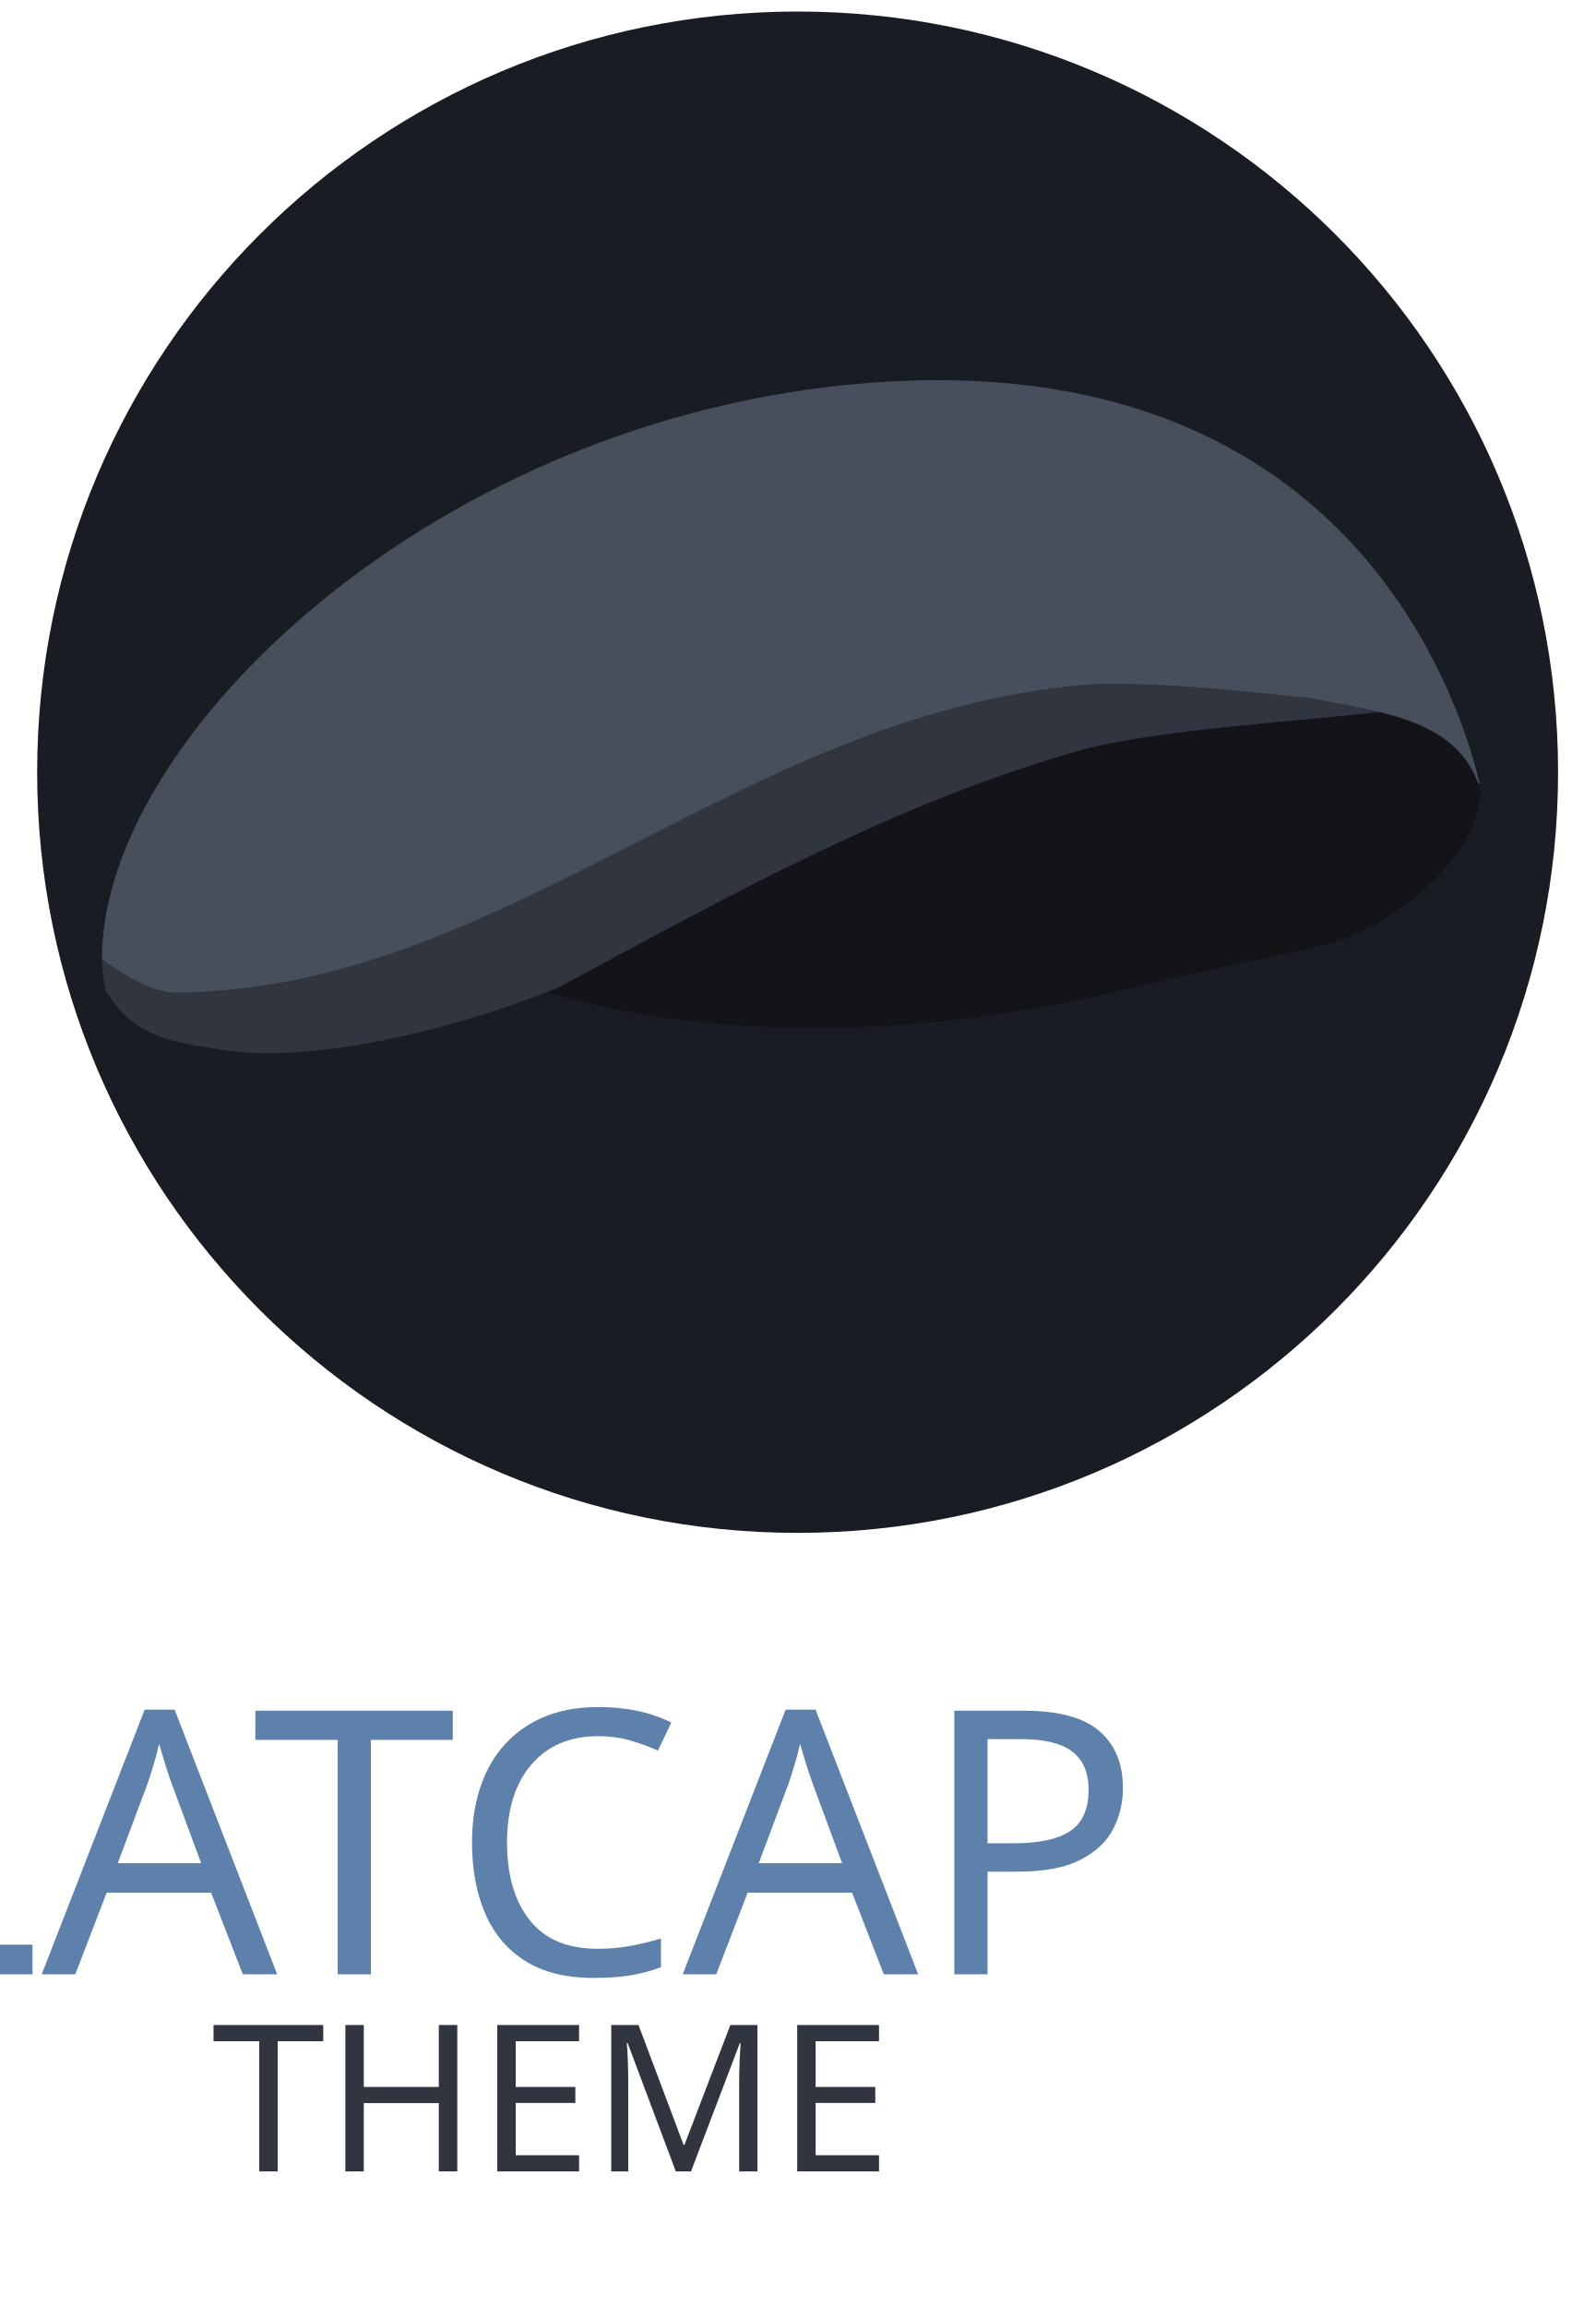
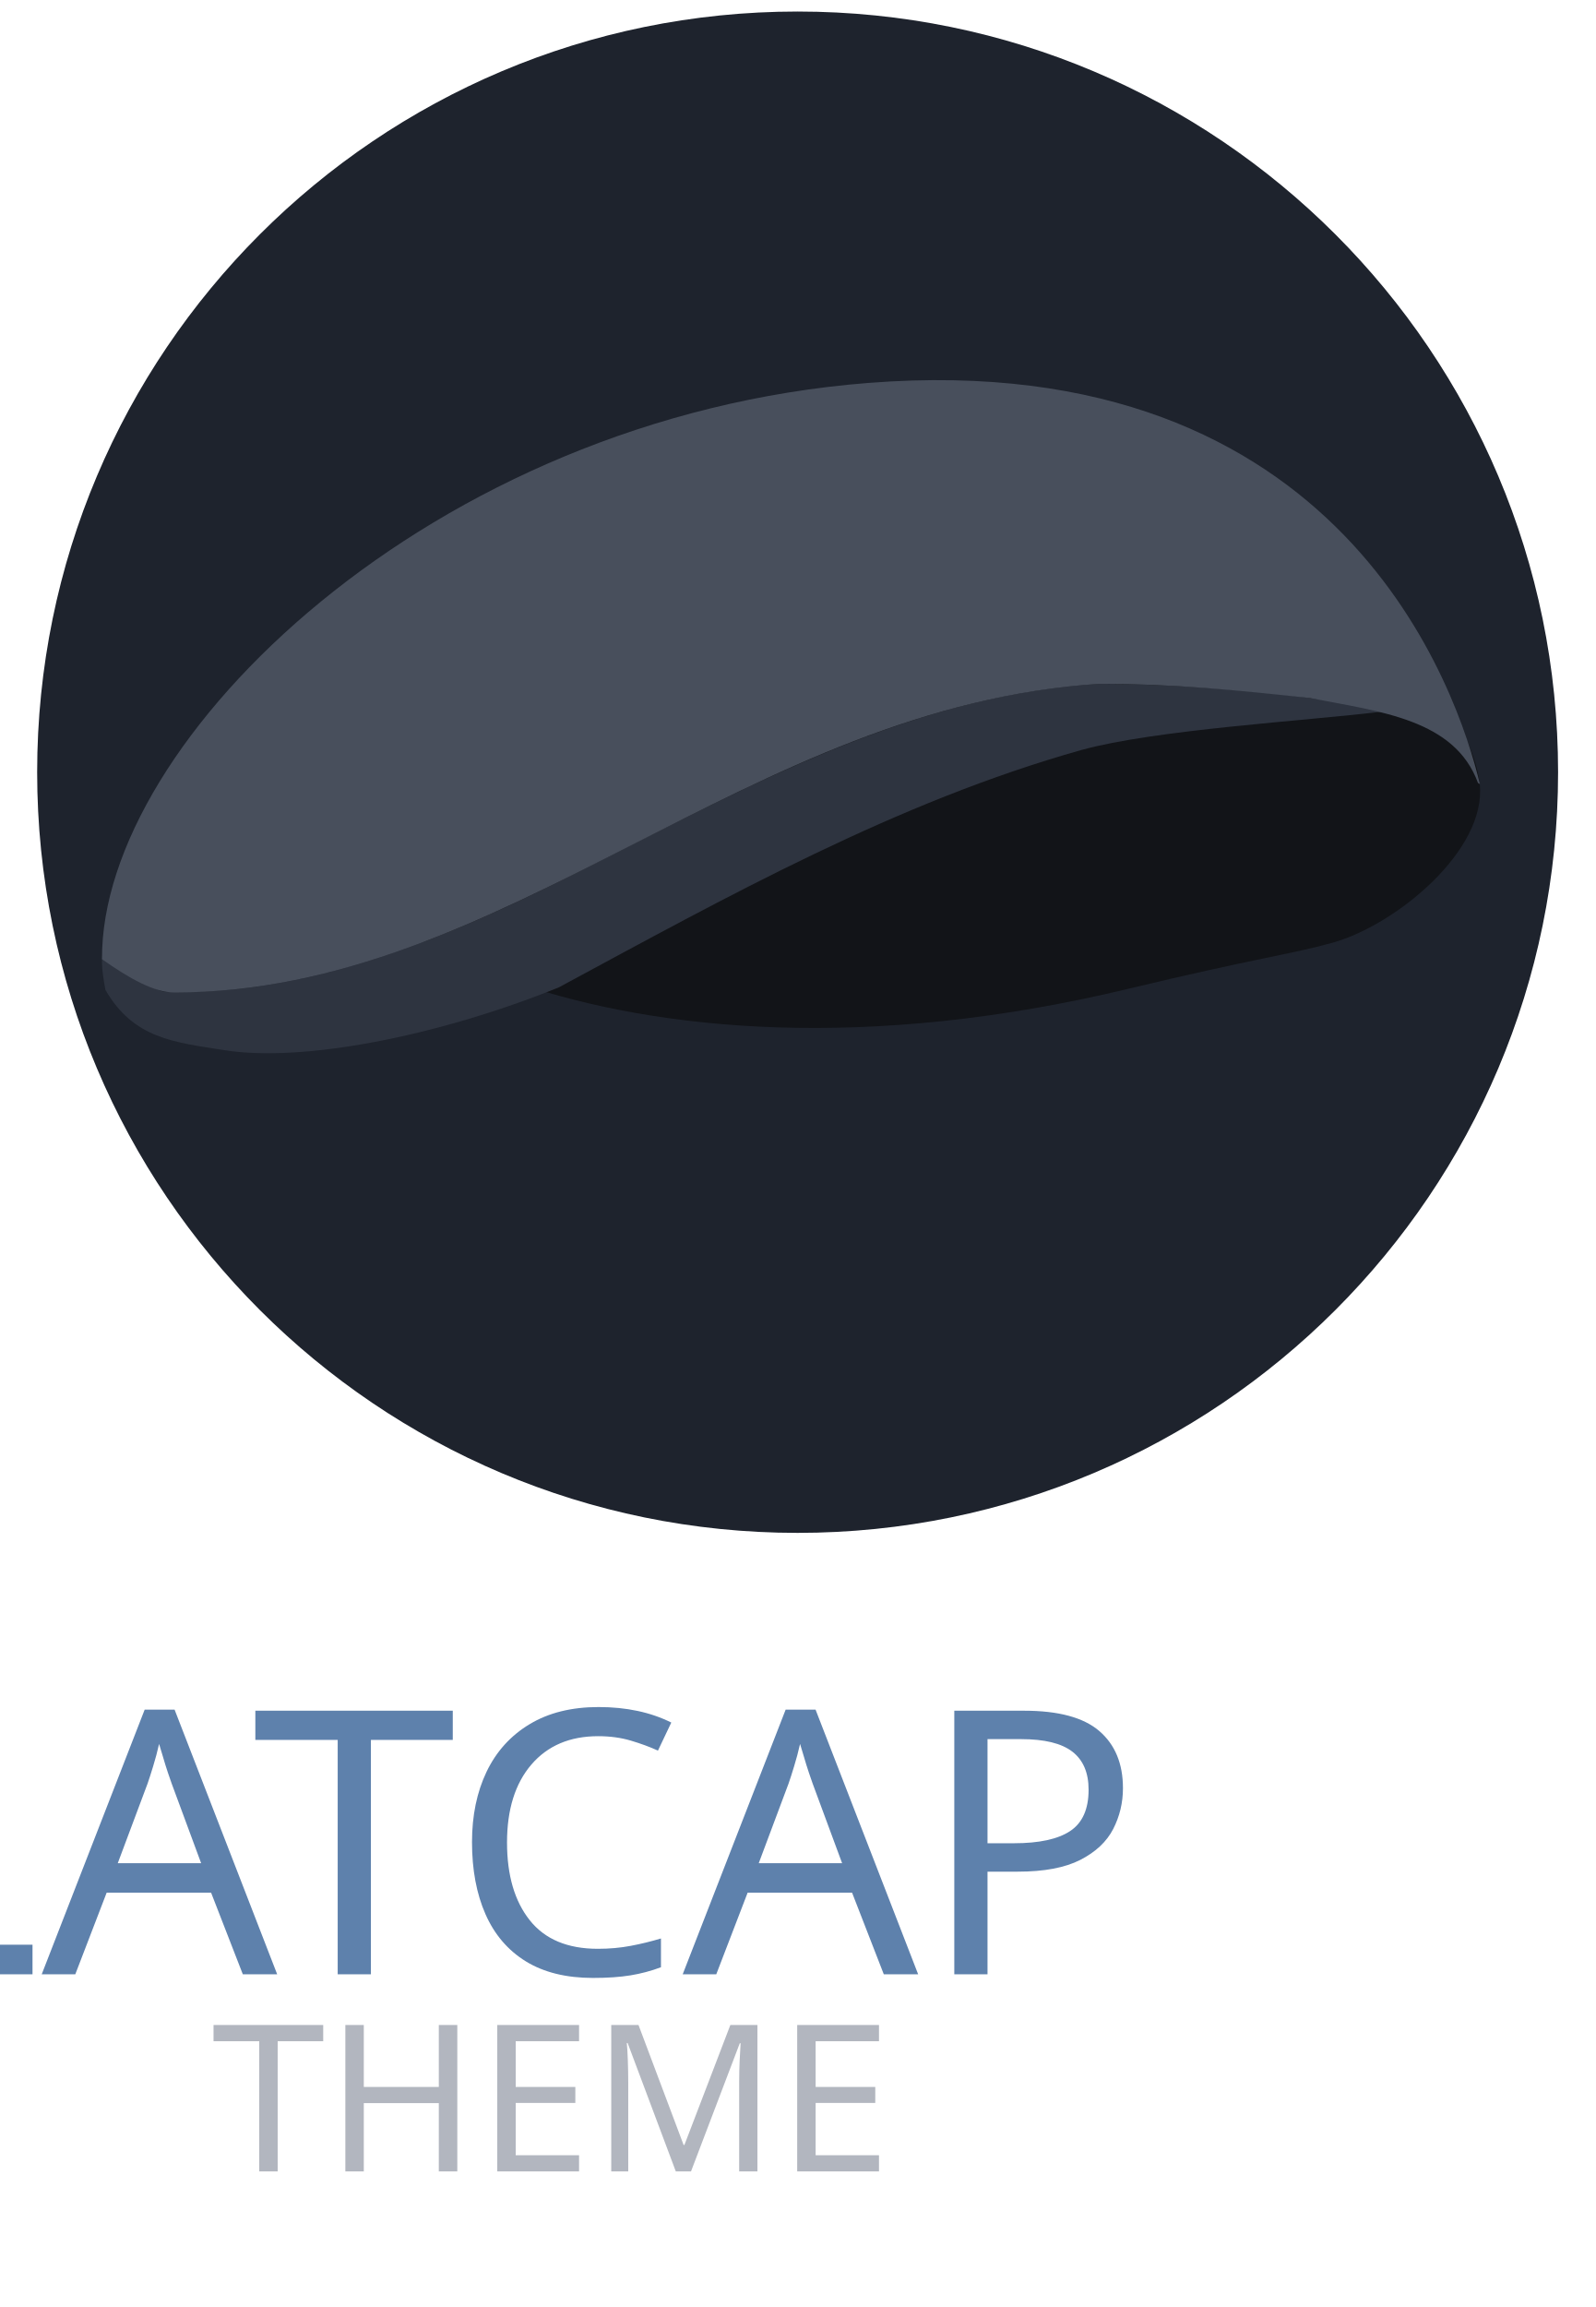
<svg xmlns="http://www.w3.org/2000/svg" version="1.1" id="Capa_1" x="0px" y="0px" viewBox="0 0 415 600" enable-background="new 0 0 1200 1200" xml:space="preserve" width="415" height="600">
  <defs id="defs3" />
  <text xml:space="preserve" style="font-size:152.186px;line-height:0.3;font-family:'FiraCode Nerd Font';-inkscape-font-specification:'FiraCode Nerd Font';text-align:start;writing-mode:lr-tb;direction:ltr;text-anchor:start;fill:#1c1e22;stroke-width:2.612" x="202.798" y="513.465" id="text3">
    <tspan id="tspan3" x="202.798" y="513.465" style="font-style:normal;font-variant:normal;font-weight:normal;font-stretch:normal;font-size:96px;line-height:0.3;font-family:'FiraCode Nerd Font';-inkscape-font-specification:'FiraCode Nerd Font';text-align:center;text-anchor:middle;fill:#5e81ac;fill-opacity:1;stroke-width:2.612" dy="0">FLATCAP</tspan>
-     <tspan x="202.799" y="564.74" style="font-style:normal;font-variant:normal;font-weight:300;font-stretch:normal;font-size:53.333px;line-height:0.3;font-family:'FiraCode Nerd Font';-inkscape-font-specification:'FiraCode Nerd Font Light';text-align:center;text-anchor:middle;fill:#303540;fill-opacity:1;stroke-width:2.612" id="tspan4">THEME</tspan>
+     <tspan x="202.799" y="564.74" style="font-style:normal;font-variant:normal;font-weight:300;font-stretch:normal;font-size:53.333px;line-height:0.3;font-family:'FiraCode Nerd Font';-inkscape-font-specification:'FiraCode Nerd Font Light';text-align:center;text-anchor:middle;fill:#b2b6bf;fill-opacity:1;stroke-width:2.612" id="tspan4">THEME</tspan>
  </text>
  <g id="g5" transform="matrix(2.990878,0,0,2.990878,9.665894,2.998841)">
-     <circle style="fill:#191c22;fill-opacity:1;stroke-width:0.579" id="path4" cx="66.146" cy="66.146" r="66.146" />
+     <circle style="fill:#1e232d;fill-opacity:1;stroke-width:0.579" id="path4" cx="66.146" cy="66.146" r="66.146" />
    <g id="g3" transform="matrix(1.273173,0,0,1.273173,-39.16191,-75.74349)">
      <g id="g2">
-         <path fill="#1c1c1c" d="m 61.854,107.834 c 0,0 -8.389,1.422 -11.018,7.04 -2.629,5.619 18.758,19.951 54.474,11.363 8.543,-2.054 11.274,-2.39 13.966,-3.15 4.388,-1.239 10.519,-6.345 10.04,-10.834 -0.257,-2.413 -1.943,-5.642 -6.537,-11.861 -7.007,-9.485 -60.925,7.442 -60.925,7.442 z" id="path1" style="fill:#121418;fill-opacity:1;stroke-width:0.082" />
-         <path d="m 103.392,105.406 c -13.723,0.77 -25.773,7.987 -37.795,13.915 -8.091,3.949 -16.84,7.393 -25.991,7.126 -1.947,0.086 -5.349,-6.384 -4.182,-0.13 1.932,3.331 4.677,3.572 8.17,4.119 5.268,0.826 14.414,-0.911 22.798,-4.29 11.506,-6.204 23.072,-12.666 35.726,-16.222 5.052,-1.388 15.264,-1.977 20.448,-2.608 -4.608,-1.312 -14.382,-1.913 -19.174,-1.91 z" style="fill:#303540;stroke-width:0.086" id="path5" />
+         <path fill="#121418" d="m 61.854,107.834 c 0,0 -8.389,1.422 -11.018,7.04 -2.629,5.619 18.758,19.951 54.474,11.363 8.543,-2.054 11.274,-2.39 13.966,-3.15 4.388,-1.239 10.519,-6.345 10.04,-10.834 -0.257,-2.413 -1.943,-5.642 -6.537,-11.861 -7.007,-9.485 -60.925,7.442 -60.925,7.442 z" id="path1" style="fill:#121418;fill-opacity:1;stroke-width:0.082" />
+         <path d="m 103.392,105.406 c -13.723,0.77 -25.773,7.987 -37.795,13.915 -8.091,3.949 -16.84,7.393 -25.991,7.126 -1.947,0.086 -5.349,-6.384 -4.182,-0.13 1.932,3.331 4.677,3.572 8.17,4.119 5.268,0.826 14.414,-0.911 22.798,-4.29 11.506,-6.204 23.072,-12.666 35.726,-16.222 5.052,-1.388 15.264,-1.977 20.448,-2.608 -4.608,-1.312 -14.382,-1.913 -19.174,-1.91 z" style="fill:#2e3440;stroke-width:0.086" id="path5" />
        <path fill="#535353" d="m 87.57,84.856 c -29.872,2.334 -52.474,24.379 -52.38,39.362 1.869,1.319 3.568,2.272 4.948,2.272 22.59,0 39.157,-19.578 63.253,-21.084 4.94,0 9.39,0.439 14.339,0.977 4.834,0.933 9.878,1.464 11.467,5.799 0.043,0.024 0.085,0.049 0.128,0.073 -1.487,-6.223 -9.305,-29.934 -41.756,-27.399 z" id="path3" style="fill:#484f5c;fill-opacity:1;stroke-width:0.086" />
      </g>
    </g>
  </g>
</svg>
